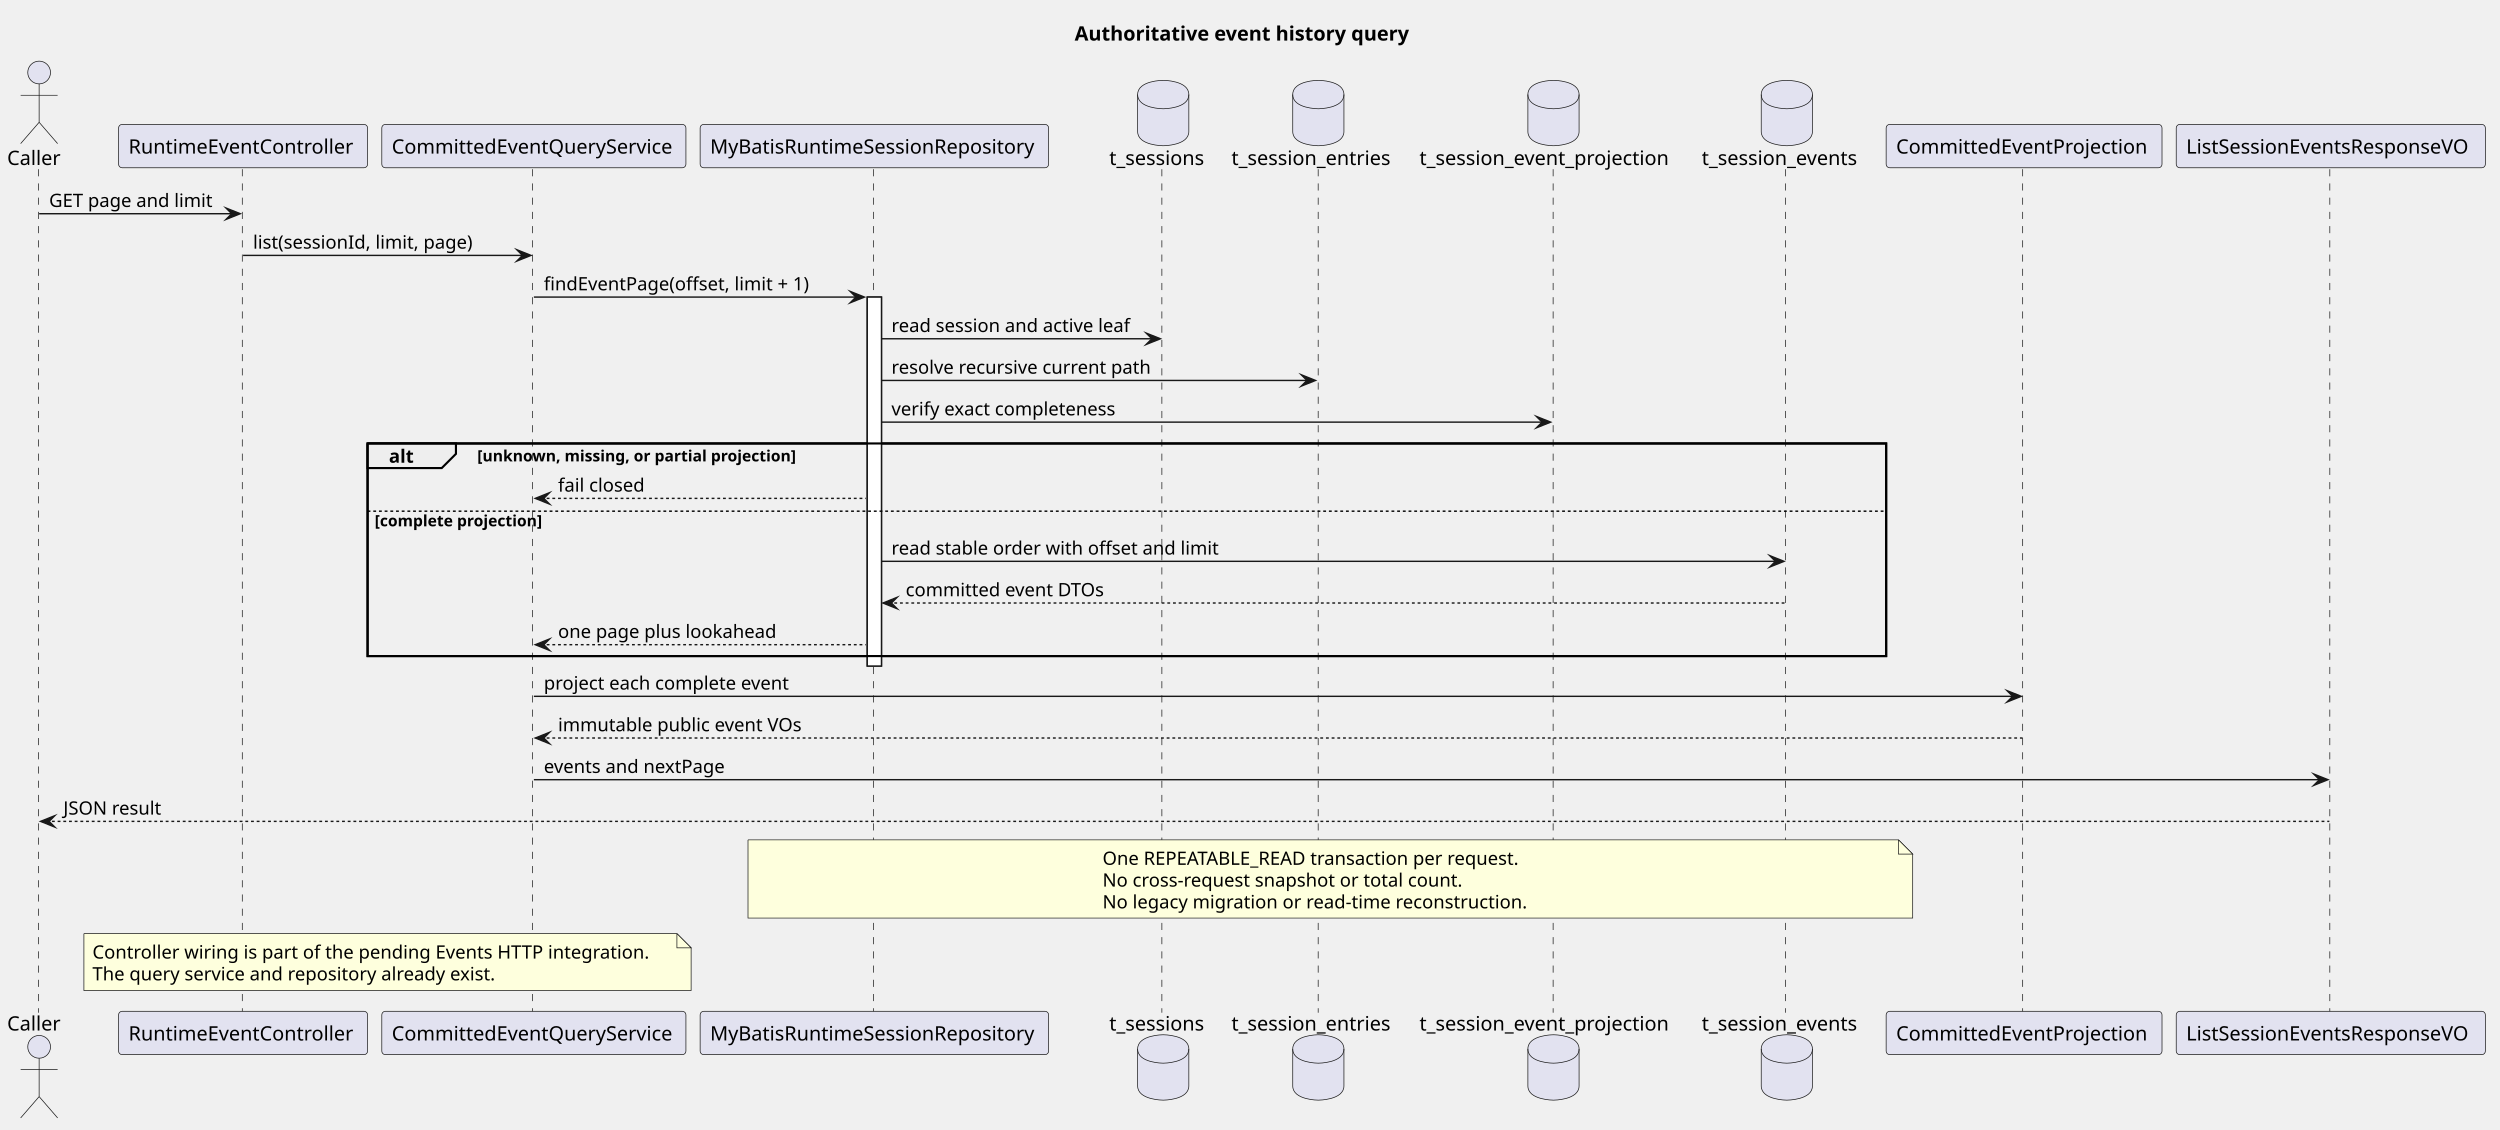
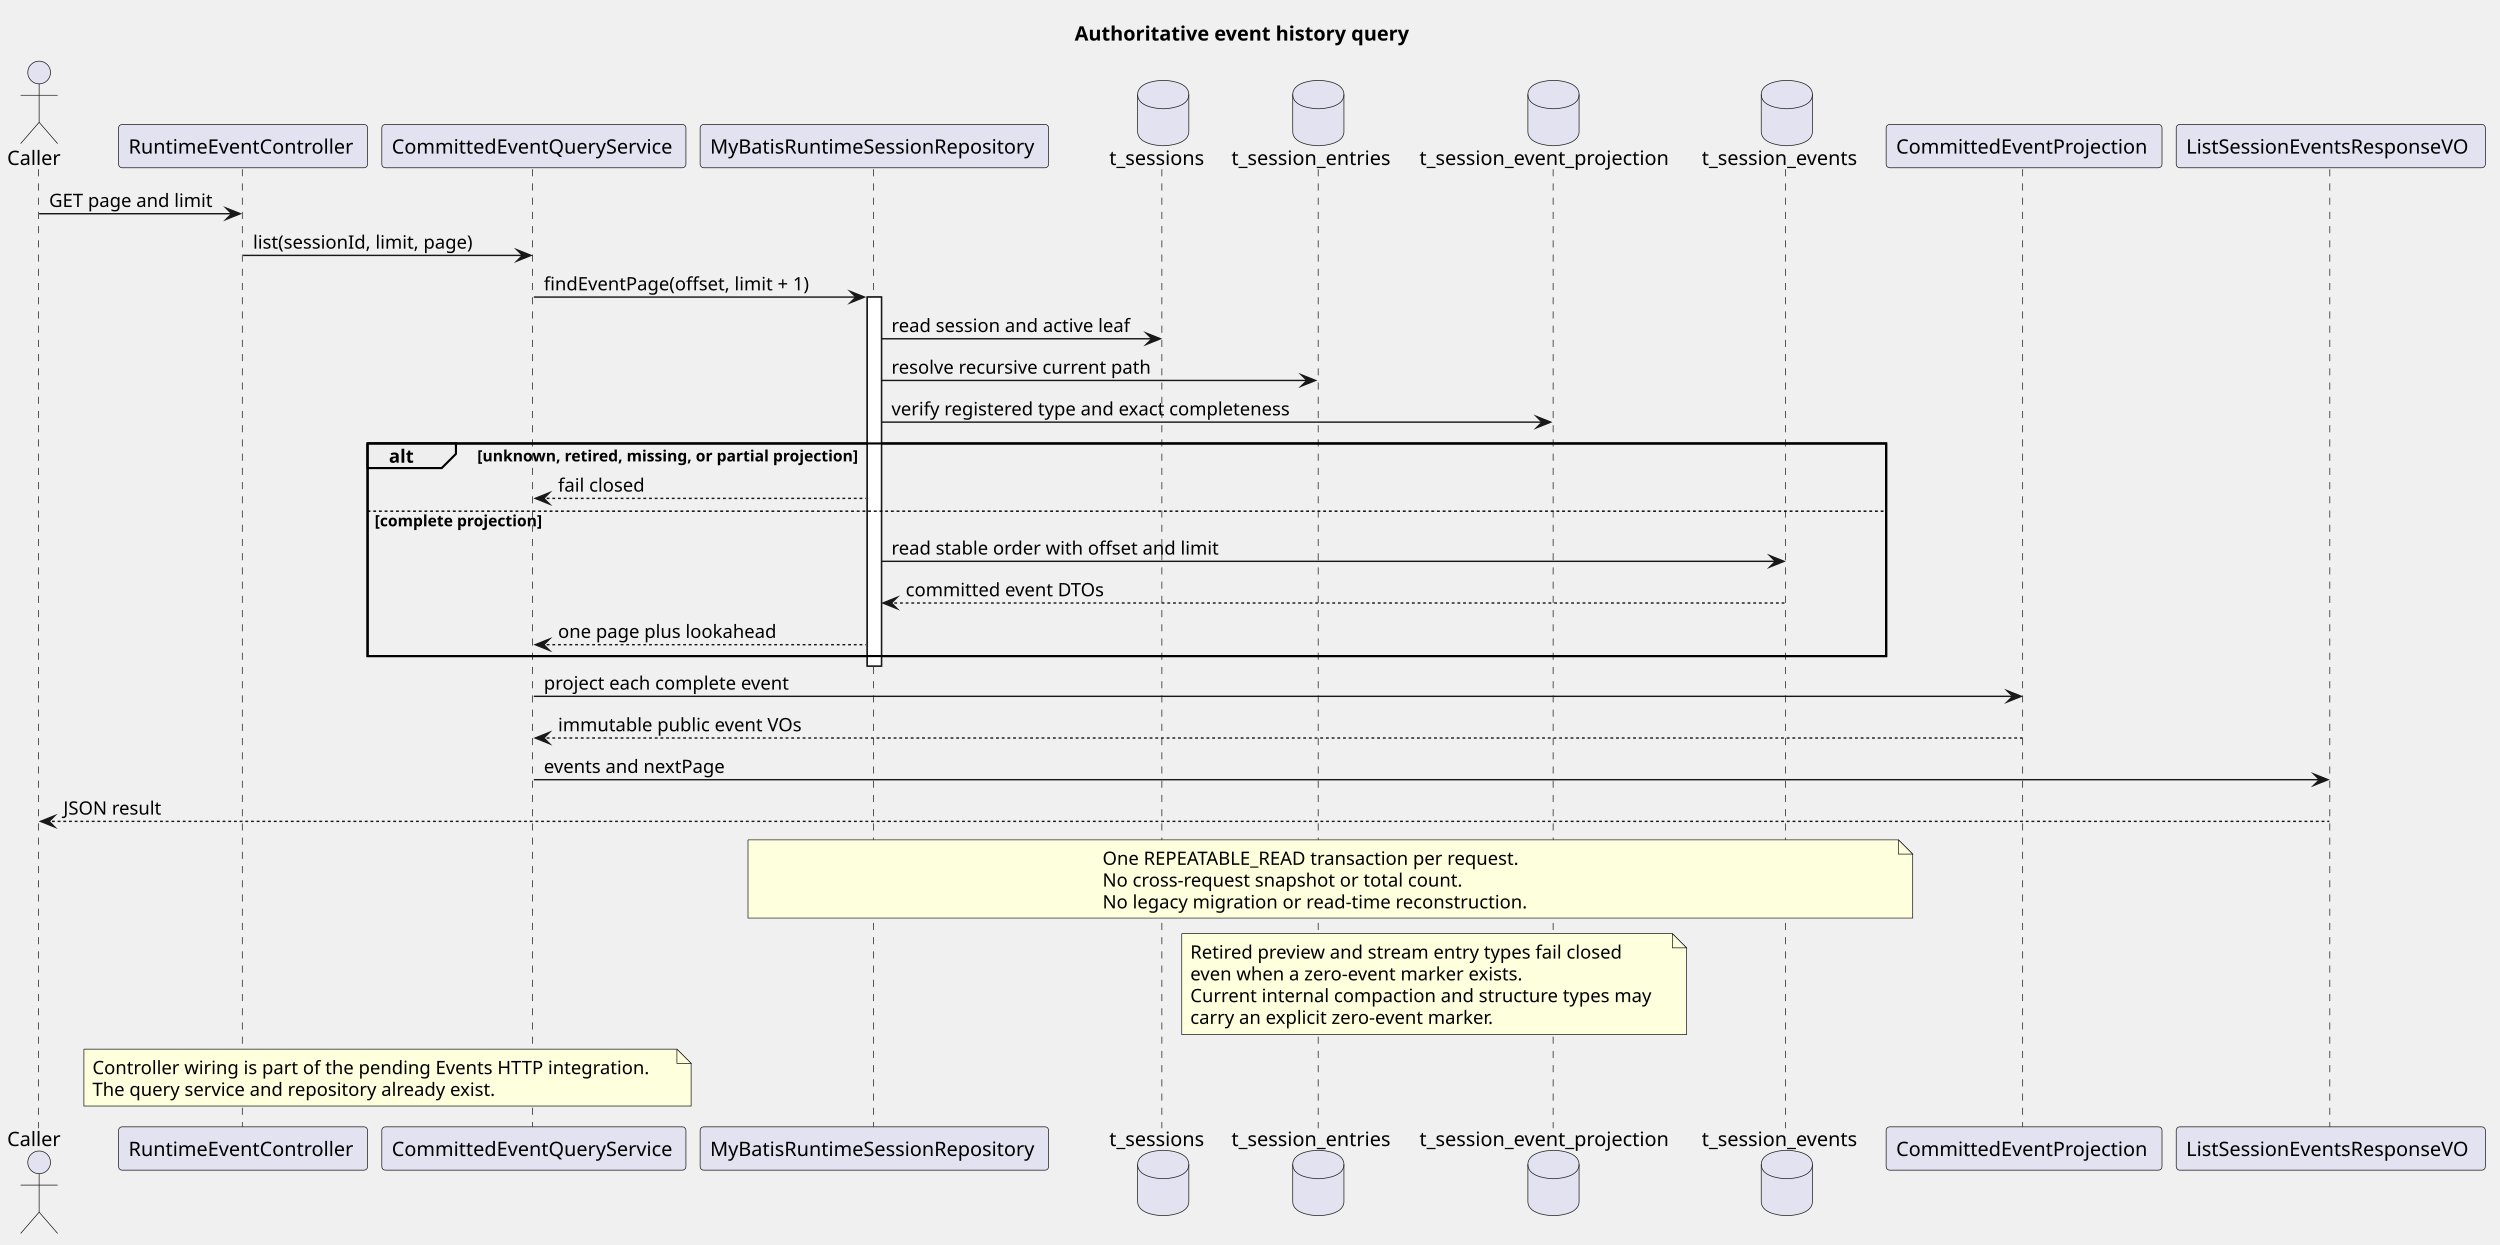
- <svg xmlns="http://www.w3.org/2000/svg" contentStyleType="text/css" data-diagram-type="SEQUENCE" height="794px" preserveAspectRatio="none" style="width:1758px;height:794px;background:#FFFFFF;" version="1.1" viewBox="0 0 1758 794" width="1758px" zoomAndPan="magnify">
+ <svg xmlns="http://www.w3.org/2000/svg" contentStyleType="text/css" data-diagram-type="SEQUENCE" height="875px" preserveAspectRatio="none" style="width:1758px;height:875px;background:#FFFFFF;" version="1.1" viewBox="0 0 1758 875" width="1758px" zoomAndPan="magnify">
  <defs />
  <g>
    <g class="title" data-source-line="1">
      <text fill="#000000" font-family="sans-serif" font-size="14" font-weight="700" lengthAdjust="spacing" textLength="240.297" x="755.706" y="28.535">Authoritative event history query</text>
    </g>
    <g>
      <rect fill="#FFFFFF" height="259.44" style="stroke:#181818;stroke-width:1;" width="10" x="609.856" y="208.908" />
    </g>
    <rect fill="none" height="149.508" style="stroke:#000000;stroke-width:1.5;" width="1067.859" x="258.483" y="311.84" />
    <g class="participant-lifeline" data-entity-uid="part1" data-qualified-name="Caller" data-source-line="15" id="part1-lifeline">
      <g>
-         <rect fill="#000000" fill-opacity="0" height="593.166" width="8" x="23.52" y="118.977" />
-         <line style="stroke:#181818;stroke-width:0.5;stroke-dasharray:5,5;" x1="27" x2="27" y1="118.977" y2="712.143" />
+         <rect fill="#000000" fill-opacity="0" height="674.408" width="8" x="23.52" y="118.977" />
+         <line style="stroke:#181818;stroke-width:0.5;stroke-dasharray:5,5;" x1="27" x2="27" y1="118.977" y2="793.385" />
      </g>
    </g>
    <g class="participant-lifeline" data-entity-uid="part2" data-qualified-name="RuntimeEventController" data-source-line="16" id="part2-lifeline">
      <g>
-         <rect fill="#000000" fill-opacity="0" height="593.166" width="8" x="166.932" y="118.977" />
-         <line style="stroke:#181818;stroke-width:0.5;stroke-dasharray:5,5;" x1="170.381" x2="170.381" y1="118.977" y2="712.143" />
+         <rect fill="#000000" fill-opacity="0" height="674.408" width="8" x="166.932" y="118.977" />
+         <line style="stroke:#181818;stroke-width:0.5;stroke-dasharray:5,5;" x1="170.381" x2="170.381" y1="118.977" y2="793.385" />
      </g>
    </g>
    <g class="participant-lifeline" data-entity-uid="part3" data-qualified-name="CommittedEventQueryService" data-source-line="17" id="part3-lifeline">
      <g>
-         <rect fill="#000000" fill-opacity="0" height="593.166" width="8" x="371.411" y="118.977" />
-         <line style="stroke:#181818;stroke-width:0.5;stroke-dasharray:5,5;" x1="374.483" x2="374.483" y1="118.977" y2="712.143" />
+         <rect fill="#000000" fill-opacity="0" height="674.408" width="8" x="371.411" y="118.977" />
+         <line style="stroke:#181818;stroke-width:0.5;stroke-dasharray:5,5;" x1="374.483" x2="374.483" y1="118.977" y2="793.385" />
      </g>
    </g>
    <g class="participant-lifeline" data-entity-uid="part4" data-qualified-name="MyBatisRuntimeSessionRepository" data-source-line="18" id="part4-lifeline">
      <g>
-         <rect fill="#000000" fill-opacity="0" height="593.166" width="8" x="610.856" y="118.977" />
-         <line style="stroke:#181818;stroke-width:0.5;stroke-dasharray:5,5;" x1="614.339" x2="614.339" y1="118.977" y2="712.143" />
+         <rect fill="#000000" fill-opacity="0" height="674.408" width="8" x="610.856" y="118.977" />
+         <line style="stroke:#181818;stroke-width:0.5;stroke-dasharray:5,5;" x1="614.339" x2="614.339" y1="118.977" y2="793.385" />
      </g>
    </g>
    <g class="participant-lifeline" data-entity-uid="part5" data-qualified-name="t_sessions" data-source-line="19" id="part5-lifeline">
      <g>
-         <rect fill="#000000" fill-opacity="0" height="593.166" width="8" x="813.985" y="118.977" />
-         <line style="stroke:#181818;stroke-width:0.5;stroke-dasharray:5,5;" x1="817.026" x2="817.026" y1="118.977" y2="712.143" />
+         <rect fill="#000000" fill-opacity="0" height="674.408" width="8" x="813.985" y="118.977" />
+         <line style="stroke:#181818;stroke-width:0.5;stroke-dasharray:5,5;" x1="817.026" x2="817.026" y1="118.977" y2="793.385" />
      </g>
    </g>
    <g class="participant-lifeline" data-entity-uid="part6" data-qualified-name="t_session_entries" data-source-line="20" id="part6-lifeline">
      <g>
-         <rect fill="#000000" fill-opacity="0" height="593.166" width="8" x="923.053" y="118.977" />
-         <line style="stroke:#181818;stroke-width:0.5;stroke-dasharray:5,5;" x1="926.944" x2="926.944" y1="118.977" y2="712.143" />
+         <rect fill="#000000" fill-opacity="0" height="674.408" width="8" x="923.053" y="118.977" />
+         <line style="stroke:#181818;stroke-width:0.5;stroke-dasharray:5,5;" x1="926.944" x2="926.944" y1="118.977" y2="793.385" />
      </g>
    </g>
    <g class="participant-lifeline" data-entity-uid="part7" data-qualified-name="t_session_event_projection" data-source-line="21" id="part7-lifeline">
      <g>
-         <rect fill="#000000" fill-opacity="0" height="593.166" width="8" x="1088.408" y="118.977" />
-         <line style="stroke:#181818;stroke-width:0.5;stroke-dasharray:5,5;" x1="1092.162" x2="1092.162" y1="118.977" y2="712.143" />
+         <rect fill="#000000" fill-opacity="0" height="674.408" width="8" x="1088.408" y="118.977" />
+         <line style="stroke:#181818;stroke-width:0.5;stroke-dasharray:5,5;" x1="1092.162" x2="1092.162" y1="118.977" y2="793.385" />
      </g>
    </g>
    <g class="participant-lifeline" data-entity-uid="part8" data-qualified-name="t_session_events" data-source-line="22" id="part8-lifeline">
      <g>
-         <rect fill="#000000" fill-opacity="0" height="593.166" width="8" x="1252.498" y="118.977" />
-         <line style="stroke:#181818;stroke-width:0.5;stroke-dasharray:5,5;" x1="1255.654" x2="1255.654" y1="118.977" y2="712.143" />
+         <rect fill="#000000" fill-opacity="0" height="674.408" width="8" x="1252.498" y="118.977" />
+         <line style="stroke:#181818;stroke-width:0.5;stroke-dasharray:5,5;" x1="1255.654" x2="1255.654" y1="118.977" y2="793.385" />
      </g>
    </g>
    <g class="participant-lifeline" data-entity-uid="part9" data-qualified-name="CommittedEventProjection" data-source-line="23" id="part9-lifeline">
      <g>
-         <rect fill="#000000" fill-opacity="0" height="593.166" width="8" x="1419.334" y="118.977" />
-         <line style="stroke:#181818;stroke-width:0.5;stroke-dasharray:5,5;" x1="1422.342" x2="1422.342" y1="118.977" y2="712.143" />
+         <rect fill="#000000" fill-opacity="0" height="674.408" width="8" x="1419.334" y="118.977" />
+         <line style="stroke:#181818;stroke-width:0.5;stroke-dasharray:5,5;" x1="1422.342" x2="1422.342" y1="118.977" y2="793.385" />
      </g>
    </g>
    <g class="participant-lifeline" data-entity-uid="part10" data-qualified-name="ListSessionEventsResponseVO" data-source-line="24" id="part10-lifeline">
      <g>
-         <rect fill="#000000" fill-opacity="0" height="593.166" width="8" x="1635.017" y="118.977" />
-         <line style="stroke:#181818;stroke-width:0.5;stroke-dasharray:5,5;" x1="1638.326" x2="1638.326" y1="118.977" y2="712.143" />
+         <rect fill="#000000" fill-opacity="0" height="674.408" width="8" x="1635.017" y="118.977" />
+         <line style="stroke:#181818;stroke-width:0.5;stroke-dasharray:5,5;" x1="1638.326" x2="1638.326" y1="118.977" y2="793.385" />
      </g>
    </g>
    <g class="participant participant-head" data-entity-uid="part1" data-qualified-name="Caller" data-source-line="15" id="part1-head">
      <text fill="#000000" font-family="sans-serif" font-size="14" lengthAdjust="spacing" textLength="39.04" x="5" y="116.023">Caller</text>
      <ellipse cx="27.52" cy="50.988" fill="#E2E2F0" rx="8" ry="8" style="stroke:#181818;stroke-width:0.5;" />
      <path d="M27.52,58.988 L27.52,85.988 M14.52,66.988 L40.52,66.988 M27.52,85.988 L14.52,100.988 M27.52,85.988 L40.52,100.988" fill="none" style="stroke:#181818;stroke-width:0.5;" />
    </g>
    <g class="participant participant-tail" data-entity-uid="part1" data-qualified-name="Caller" data-source-line="15" id="part1-tail">
-       <text fill="#000000" font-family="sans-serif" font-size="14" lengthAdjust="spacing" textLength="39.04" x="5" y="724.678">Caller</text>
-       <ellipse cx="27.52" cy="736.131" fill="#E2E2F0" rx="8" ry="8" style="stroke:#181818;stroke-width:0.5;" />
-       <path d="M27.52,744.131 L27.52,771.131 M14.52,752.131 L40.52,752.131 M27.52,771.131 L14.52,786.131 M27.52,771.131 L40.52,786.131" fill="none" style="stroke:#181818;stroke-width:0.5;" />
+       <text fill="#000000" font-family="sans-serif" font-size="14" lengthAdjust="spacing" textLength="39.04" x="5" y="805.92">Caller</text>
+       <ellipse cx="27.52" cy="817.373" fill="#E2E2F0" rx="8" ry="8" style="stroke:#181818;stroke-width:0.5;" />
+       <path d="M27.52,825.373 L27.52,852.373 M14.52,833.373 L40.52,833.373 M27.52,852.373 L14.52,867.373 M27.52,852.373 L40.52,867.373" fill="none" style="stroke:#181818;stroke-width:0.5;" />
    </g>
    <g class="participant participant-head" data-entity-uid="part2" data-qualified-name="RuntimeEventController" data-source-line="16" id="part2-head">
      <rect fill="#E2E2F0" height="30.488" rx="2.5" ry="2.5" style="stroke:#181818;stroke-width:0.5;" width="175.102" x="83.381" y="87.488" />
      <text fill="#000000" font-family="sans-serif" font-size="14" lengthAdjust="spacing" textLength="161.102" x="90.381" y="108.023">RuntimeEventController</text>
    </g>
    <g class="participant participant-tail" data-entity-uid="part2" data-qualified-name="RuntimeEventController" data-source-line="16" id="part2-tail">
-       <rect fill="#E2E2F0" height="30.488" rx="2.5" ry="2.5" style="stroke:#181818;stroke-width:0.5;" width="175.102" x="83.381" y="711.143" />
-       <text fill="#000000" font-family="sans-serif" font-size="14" lengthAdjust="spacing" textLength="161.102" x="90.381" y="731.678">RuntimeEventController</text>
+       <rect fill="#E2E2F0" height="30.488" rx="2.5" ry="2.5" style="stroke:#181818;stroke-width:0.5;" width="175.102" x="83.381" y="792.385" />
+       <text fill="#000000" font-family="sans-serif" font-size="14" lengthAdjust="spacing" textLength="161.102" x="90.381" y="812.92">RuntimeEventController</text>
    </g>
    <g class="participant participant-head" data-entity-uid="part3" data-qualified-name="CommittedEventQueryService" data-source-line="17" id="part3-head">
      <rect fill="#E2E2F0" height="30.488" rx="2.5" ry="2.5" style="stroke:#181818;stroke-width:0.5;" width="213.856" x="268.483" y="87.488" />
      <text fill="#000000" font-family="sans-serif" font-size="14" lengthAdjust="spacing" textLength="199.856" x="275.483" y="108.023">CommittedEventQueryService</text>
    </g>
    <g class="participant participant-tail" data-entity-uid="part3" data-qualified-name="CommittedEventQueryService" data-source-line="17" id="part3-tail">
-       <rect fill="#E2E2F0" height="30.488" rx="2.5" ry="2.5" style="stroke:#181818;stroke-width:0.5;" width="213.856" x="268.483" y="711.143" />
-       <text fill="#000000" font-family="sans-serif" font-size="14" lengthAdjust="spacing" textLength="199.856" x="275.483" y="731.678">CommittedEventQueryService</text>
+       <rect fill="#E2E2F0" height="30.488" rx="2.5" ry="2.5" style="stroke:#181818;stroke-width:0.5;" width="213.856" x="268.483" y="792.385" />
+       <text fill="#000000" font-family="sans-serif" font-size="14" lengthAdjust="spacing" textLength="199.856" x="275.483" y="812.92">CommittedEventQueryService</text>
    </g>
    <g class="participant participant-head" data-entity-uid="part4" data-qualified-name="MyBatisRuntimeSessionRepository" data-source-line="18" id="part4-head">
      <rect fill="#E2E2F0" height="30.488" rx="2.5" ry="2.5" style="stroke:#181818;stroke-width:0.5;" width="245.034" x="492.339" y="87.488" />
      <text fill="#000000" font-family="sans-serif" font-size="14" lengthAdjust="spacing" textLength="231.034" x="499.339" y="108.023">MyBatisRuntimeSessionRepository</text>
    </g>
    <g class="participant participant-tail" data-entity-uid="part4" data-qualified-name="MyBatisRuntimeSessionRepository" data-source-line="18" id="part4-tail">
-       <rect fill="#E2E2F0" height="30.488" rx="2.5" ry="2.5" style="stroke:#181818;stroke-width:0.5;" width="245.034" x="492.339" y="711.143" />
-       <text fill="#000000" font-family="sans-serif" font-size="14" lengthAdjust="spacing" textLength="231.034" x="499.339" y="731.678">MyBatisRuntimeSessionRepository</text>
+       <rect fill="#E2E2F0" height="30.488" rx="2.5" ry="2.5" style="stroke:#181818;stroke-width:0.5;" width="245.034" x="492.339" y="792.385" />
+       <text fill="#000000" font-family="sans-serif" font-size="14" lengthAdjust="spacing" textLength="231.034" x="499.339" y="812.92">MyBatisRuntimeSessionRepository</text>
    </g>
    <g class="participant participant-head" data-entity-uid="part5" data-qualified-name="t_sessions" data-source-line="19" id="part5-head">
      <text fill="#000000" font-family="sans-serif" font-size="14" lengthAdjust="spacing" textLength="69.918" x="780.026" y="116.023">t_sessions</text>
      <path d="M799.985,66.488 C799.985,56.488 817.985,56.488 817.985,56.488 C817.985,56.488 835.985,56.488 835.985,66.488 L835.985,92.488 C835.985,102.488 817.985,102.488 817.985,102.488 C817.985,102.488 799.985,102.488 799.985,92.488 L799.985,66.488" fill="#E2E2F0" style="stroke:#181818;stroke-width:0.5;" />
      <path d="M799.985,66.488 C799.985,76.488 817.985,76.488 817.985,76.488 C817.985,76.488 835.985,76.488 835.985,66.488" fill="none" style="stroke:#181818;stroke-width:0.5;" />
    </g>
    <g class="participant participant-tail" data-entity-uid="part5" data-qualified-name="t_sessions" data-source-line="19" id="part5-tail">
-       <text fill="#000000" font-family="sans-serif" font-size="14" lengthAdjust="spacing" textLength="69.918" x="780.026" y="724.678">t_sessions</text>
-       <path d="M799.985,737.631 C799.985,727.631 817.985,727.631 817.985,727.631 C817.985,727.631 835.985,727.631 835.985,737.631 L835.985,763.631 C835.985,773.631 817.985,773.631 817.985,773.631 C817.985,773.631 799.985,773.631 799.985,763.631 L799.985,737.631" fill="#E2E2F0" style="stroke:#181818;stroke-width:0.5;" />
-       <path d="M799.985,737.631 C799.985,747.631 817.985,747.631 817.985,747.631 C817.985,747.631 835.985,747.631 835.985,737.631" fill="none" style="stroke:#181818;stroke-width:0.5;" />
+       <text fill="#000000" font-family="sans-serif" font-size="14" lengthAdjust="spacing" textLength="69.918" x="780.026" y="805.92">t_sessions</text>
+       <path d="M799.985,818.873 C799.985,808.873 817.985,808.873 817.985,808.873 C817.985,808.873 835.985,808.873 835.985,818.873 L835.985,844.873 C835.985,854.873 817.985,854.873 817.985,854.873 C817.985,854.873 799.985,854.873 799.985,844.873 L799.985,818.873" fill="#E2E2F0" style="stroke:#181818;stroke-width:0.5;" />
+       <path d="M799.985,818.873 C799.985,828.873 817.985,828.873 817.985,828.873 C817.985,828.873 835.985,828.873 835.985,818.873" fill="none" style="stroke:#181818;stroke-width:0.5;" />
    </g>
    <g class="participant participant-head" data-entity-uid="part6" data-qualified-name="t_session_entries" data-source-line="20" id="part6-head">
      <text fill="#000000" font-family="sans-serif" font-size="14" lengthAdjust="spacing" textLength="116.218" x="865.944" y="116.023">t_session_entries</text>
      <path d="M909.053,66.488 C909.053,56.488 927.053,56.488 927.053,56.488 C927.053,56.488 945.053,56.488 945.053,66.488 L945.053,92.488 C945.053,102.488 927.053,102.488 927.053,102.488 C927.053,102.488 909.053,102.488 909.053,92.488 L909.053,66.488" fill="#E2E2F0" style="stroke:#181818;stroke-width:0.5;" />
      <path d="M909.053,66.488 C909.053,76.488 927.053,76.488 927.053,76.488 C927.053,76.488 945.053,76.488 945.053,66.488" fill="none" style="stroke:#181818;stroke-width:0.5;" />
    </g>
    <g class="participant participant-tail" data-entity-uid="part6" data-qualified-name="t_session_entries" data-source-line="20" id="part6-tail">
-       <text fill="#000000" font-family="sans-serif" font-size="14" lengthAdjust="spacing" textLength="116.218" x="865.944" y="724.678">t_session_entries</text>
-       <path d="M909.053,737.631 C909.053,727.631 927.053,727.631 927.053,727.631 C927.053,727.631 945.053,727.631 945.053,737.631 L945.053,763.631 C945.053,773.631 927.053,773.631 927.053,773.631 C927.053,773.631 909.053,773.631 909.053,763.631 L909.053,737.631" fill="#E2E2F0" style="stroke:#181818;stroke-width:0.5;" />
-       <path d="M909.053,737.631 C909.053,747.631 927.053,747.631 927.053,747.631 C927.053,747.631 945.053,747.631 945.053,737.631" fill="none" style="stroke:#181818;stroke-width:0.5;" />
+       <text fill="#000000" font-family="sans-serif" font-size="14" lengthAdjust="spacing" textLength="116.218" x="865.944" y="805.92">t_session_entries</text>
+       <path d="M909.053,818.873 C909.053,808.873 927.053,808.873 927.053,808.873 C927.053,808.873 945.053,808.873 945.053,818.873 L945.053,844.873 C945.053,854.873 927.053,854.873 927.053,854.873 C927.053,854.873 909.053,854.873 909.053,844.873 L909.053,818.873" fill="#E2E2F0" style="stroke:#181818;stroke-width:0.5;" />
+       <path d="M909.053,818.873 C909.053,828.873 927.053,828.873 927.053,828.873 C927.053,828.873 945.053,828.873 945.053,818.873" fill="none" style="stroke:#181818;stroke-width:0.5;" />
    </g>
    <g class="participant participant-head" data-entity-uid="part7" data-qualified-name="t_session_event_projection" data-source-line="21" id="part7-head">
      <text fill="#000000" font-family="sans-serif" font-size="14" lengthAdjust="spacing" textLength="182.492" x="998.162" y="116.023">t_session_event_projection</text>
      <path d="M1074.408,66.488 C1074.408,56.488 1092.408,56.488 1092.408,56.488 C1092.408,56.488 1110.408,56.488 1110.408,66.488 L1110.408,92.488 C1110.408,102.488 1092.408,102.488 1092.408,102.488 C1092.408,102.488 1074.408,102.488 1074.408,92.488 L1074.408,66.488" fill="#E2E2F0" style="stroke:#181818;stroke-width:0.5;" />
      <path d="M1074.408,66.488 C1074.408,76.488 1092.408,76.488 1092.408,76.488 C1092.408,76.488 1110.408,76.488 1110.408,66.488" fill="none" style="stroke:#181818;stroke-width:0.5;" />
    </g>
    <g class="participant participant-tail" data-entity-uid="part7" data-qualified-name="t_session_event_projection" data-source-line="21" id="part7-tail">
-       <text fill="#000000" font-family="sans-serif" font-size="14" lengthAdjust="spacing" textLength="182.492" x="998.162" y="724.678">t_session_event_projection</text>
-       <path d="M1074.408,737.631 C1074.408,727.631 1092.408,727.631 1092.408,727.631 C1092.408,727.631 1110.408,727.631 1110.408,737.631 L1110.408,763.631 C1110.408,773.631 1092.408,773.631 1092.408,773.631 C1092.408,773.631 1074.408,773.631 1074.408,763.631 L1074.408,737.631" fill="#E2E2F0" style="stroke:#181818;stroke-width:0.5;" />
-       <path d="M1074.408,737.631 C1074.408,747.631 1092.408,747.631 1092.408,747.631 C1092.408,747.631 1110.408,747.631 1110.408,737.631" fill="none" style="stroke:#181818;stroke-width:0.5;" />
+       <text fill="#000000" font-family="sans-serif" font-size="14" lengthAdjust="spacing" textLength="182.492" x="998.162" y="805.92">t_session_event_projection</text>
+       <path d="M1074.408,818.873 C1074.408,808.873 1092.408,808.873 1092.408,808.873 C1092.408,808.873 1110.408,808.873 1110.408,818.873 L1110.408,844.873 C1110.408,854.873 1092.408,854.873 1092.408,854.873 C1092.408,854.873 1074.408,854.873 1074.408,844.873 L1074.408,818.873" fill="#E2E2F0" style="stroke:#181818;stroke-width:0.5;" />
+       <path d="M1074.408,818.873 C1074.408,828.873 1092.408,828.873 1092.408,828.873 C1092.408,828.873 1110.408,828.873 1110.408,818.873" fill="none" style="stroke:#181818;stroke-width:0.5;" />
    </g>
    <g class="participant participant-head" data-entity-uid="part8" data-qualified-name="t_session_events" data-source-line="22" id="part8-head">
      <text fill="#000000" font-family="sans-serif" font-size="14" lengthAdjust="spacing" textLength="113.689" x="1196.654" y="116.023">t_session_events</text>
      <path d="M1238.498,66.488 C1238.498,56.488 1256.498,56.488 1256.498,56.488 C1256.498,56.488 1274.498,56.488 1274.498,66.488 L1274.498,92.488 C1274.498,102.488 1256.498,102.488 1256.498,102.488 C1256.498,102.488 1238.498,102.488 1238.498,92.488 L1238.498,66.488" fill="#E2E2F0" style="stroke:#181818;stroke-width:0.5;" />
      <path d="M1238.498,66.488 C1238.498,76.488 1256.498,76.488 1256.498,76.488 C1256.498,76.488 1274.498,76.488 1274.498,66.488" fill="none" style="stroke:#181818;stroke-width:0.5;" />
    </g>
    <g class="participant participant-tail" data-entity-uid="part8" data-qualified-name="t_session_events" data-source-line="22" id="part8-tail">
-       <text fill="#000000" font-family="sans-serif" font-size="14" lengthAdjust="spacing" textLength="113.689" x="1196.654" y="724.678">t_session_events</text>
-       <path d="M1238.498,737.631 C1238.498,727.631 1256.498,727.631 1256.498,727.631 C1256.498,727.631 1274.498,727.631 1274.498,737.631 L1274.498,763.631 C1274.498,773.631 1256.498,773.631 1256.498,773.631 C1256.498,773.631 1238.498,773.631 1238.498,763.631 L1238.498,737.631" fill="#E2E2F0" style="stroke:#181818;stroke-width:0.5;" />
-       <path d="M1238.498,737.631 C1238.498,747.631 1256.498,747.631 1256.498,747.631 C1256.498,747.631 1274.498,747.631 1274.498,737.631" fill="none" style="stroke:#181818;stroke-width:0.5;" />
+       <text fill="#000000" font-family="sans-serif" font-size="14" lengthAdjust="spacing" textLength="113.689" x="1196.654" y="805.92">t_session_events</text>
+       <path d="M1238.498,818.873 C1238.498,808.873 1256.498,808.873 1256.498,808.873 C1256.498,808.873 1274.498,808.873 1274.498,818.873 L1274.498,844.873 C1274.498,854.873 1256.498,854.873 1256.498,854.873 C1256.498,854.873 1238.498,854.873 1238.498,844.873 L1238.498,818.873" fill="#E2E2F0" style="stroke:#181818;stroke-width:0.5;" />
+       <path d="M1238.498,818.873 C1238.498,828.873 1256.498,828.873 1256.498,828.873 C1256.498,828.873 1274.498,828.873 1274.498,818.873" fill="none" style="stroke:#181818;stroke-width:0.5;" />
    </g>
    <g class="participant participant-head" data-entity-uid="part9" data-qualified-name="CommittedEventProjection" data-source-line="23" id="part9-head">
      <rect fill="#E2E2F0" height="30.488" rx="2.5" ry="2.5" style="stroke:#181818;stroke-width:0.5;" width="193.983" x="1326.342" y="87.488" />
      <text fill="#000000" font-family="sans-serif" font-size="14" lengthAdjust="spacing" textLength="179.983" x="1333.342" y="108.023">CommittedEventProjection</text>
    </g>
    <g class="participant participant-tail" data-entity-uid="part9" data-qualified-name="CommittedEventProjection" data-source-line="23" id="part9-tail">
-       <rect fill="#E2E2F0" height="30.488" rx="2.5" ry="2.5" style="stroke:#181818;stroke-width:0.5;" width="193.983" x="1326.342" y="711.143" />
-       <text fill="#000000" font-family="sans-serif" font-size="14" lengthAdjust="spacing" textLength="179.983" x="1333.342" y="731.678">CommittedEventProjection</text>
+       <rect fill="#E2E2F0" height="30.488" rx="2.5" ry="2.5" style="stroke:#181818;stroke-width:0.5;" width="193.983" x="1326.342" y="792.385" />
+       <text fill="#000000" font-family="sans-serif" font-size="14" lengthAdjust="spacing" textLength="179.983" x="1333.342" y="812.92">CommittedEventProjection</text>
    </g>
    <g class="participant participant-head" data-entity-uid="part10" data-qualified-name="ListSessionEventsResponseVO" data-source-line="24" id="part10-head">
      <rect fill="#E2E2F0" height="30.488" rx="2.5" ry="2.5" style="stroke:#181818;stroke-width:0.5;" width="217.383" x="1530.326" y="87.488" />
      <text fill="#000000" font-family="sans-serif" font-size="14" lengthAdjust="spacing" textLength="203.383" x="1537.326" y="108.023">ListSessionEventsResponseVO</text>
    </g>
    <g class="participant participant-tail" data-entity-uid="part10" data-qualified-name="ListSessionEventsResponseVO" data-source-line="24" id="part10-tail">
-       <rect fill="#E2E2F0" height="30.488" rx="2.5" ry="2.5" style="stroke:#181818;stroke-width:0.5;" width="217.383" x="1530.326" y="711.143" />
-       <text fill="#000000" font-family="sans-serif" font-size="14" lengthAdjust="spacing" textLength="203.383" x="1537.326" y="731.678">ListSessionEventsResponseVO</text>
+       <rect fill="#E2E2F0" height="30.488" rx="2.5" ry="2.5" style="stroke:#181818;stroke-width:0.5;" width="217.383" x="1530.326" y="792.385" />
+       <text fill="#000000" font-family="sans-serif" font-size="14" lengthAdjust="spacing" textLength="203.383" x="1537.326" y="812.92">ListSessionEventsResponseVO</text>
    </g>
    <g>
      <rect fill="#FFFFFF" height="259.44" style="stroke:#181818;stroke-width:1;" width="10" x="609.856" y="208.908" />
    </g>
    <g class="message" data-entity-1="part1" data-entity-2="part2" data-source-line="26" id="msg1">
      <polygon fill="#181818" points="158.932,146.287,168.932,150.287,158.932,154.287,162.932,150.287" style="stroke:#181818;stroke-width:1;stroke-linejoin:miter;stroke-miterlimit:10;" />
      <line style="stroke:#181818;stroke-width:1;" x1="27.52" x2="164.932" y1="150.287" y2="150.287" />
      <text fill="#000000" font-family="sans-serif" font-size="13" lengthAdjust="spacing" textLength="119.412" x="34.52" y="145.545">GET page and limit</text>
    </g>
    <g class="message" data-entity-1="part2" data-entity-2="part3" data-source-line="27" id="msg2">
      <polygon fill="#181818" points="363.411,175.598,373.411,179.598,363.411,183.598,367.411,179.598" style="stroke:#181818;stroke-width:1;stroke-linejoin:miter;stroke-miterlimit:10;" />
      <line style="stroke:#181818;stroke-width:1;" x1="170.932" x2="369.411" y1="179.598" y2="179.598" />
      <text fill="#000000" font-family="sans-serif" font-size="13" lengthAdjust="spacing" textLength="161.757" x="177.932" y="174.856">list(sessionId, limit, page)</text>
    </g>
    <g class="message" data-entity-1="part3" data-entity-2="part4" data-source-line="28" id="msg3">
      <polygon fill="#181818" points="597.856,204.908,607.856,208.908,597.856,212.908,601.856,208.908" style="stroke:#181818;stroke-width:1;stroke-linejoin:miter;stroke-miterlimit:10;" />
      <line style="stroke:#181818;stroke-width:1;" x1="375.411" x2="603.856" y1="208.908" y2="208.908" />
      <text fill="#000000" font-family="sans-serif" font-size="13" lengthAdjust="spacing" textLength="196.46" x="382.411" y="204.166">findEventPage(offset, limit + 1)</text>
    </g>
    <g class="message" data-entity-1="part4" data-entity-2="part5" data-source-line="30" id="msg4">
      <polygon fill="#181818" points="805.985,234.219,815.985,238.219,805.985,242.219,809.985,238.219" style="stroke:#181818;stroke-width:1;stroke-linejoin:miter;stroke-miterlimit:10;" />
      <line style="stroke:#181818;stroke-width:1;" x1="619.856" x2="811.985" y1="238.219" y2="238.219" />
      <text fill="#000000" font-family="sans-serif" font-size="13" lengthAdjust="spacing" textLength="174.129" x="626.856" y="233.477">read session and active leaf</text>
    </g>
    <g class="message" data-entity-1="part4" data-entity-2="part6" data-source-line="31" id="msg5">
      <polygon fill="#181818" points="915.053,263.529,925.053,267.529,915.053,271.529,919.053,267.529" style="stroke:#181818;stroke-width:1;stroke-linejoin:miter;stroke-miterlimit:10;" />
      <line style="stroke:#181818;stroke-width:1;" x1="619.856" x2="921.053" y1="267.529" y2="267.529" />
      <text fill="#000000" font-family="sans-serif" font-size="13" lengthAdjust="spacing" textLength="188.037" x="626.856" y="262.787">resolve recursive current path</text>
    </g>
    <g class="message" data-entity-1="part4" data-entity-2="part7" data-source-line="32" id="msg6">
      <polygon fill="#181818" points="1080.408,292.84,1090.408,296.84,1080.408,300.84,1084.408,296.84" style="stroke:#181818;stroke-width:1;stroke-linejoin:miter;stroke-miterlimit:10;" />
      <line style="stroke:#181818;stroke-width:1;" x1="619.856" x2="1086.408" y1="296.84" y2="296.84" />
-       <text fill="#000000" font-family="sans-serif" font-size="13" lengthAdjust="spacing" textLength="163.395" x="626.856" y="292.098">verify exact completeness</text>
+       <text fill="#000000" font-family="sans-serif" font-size="13" lengthAdjust="spacing" textLength="290.145" x="626.856" y="292.098">verify registered type and exact completeness</text>
    </g>
    <path d="M258.483,311.84 L320.622,311.84 L320.622,319.15 L310.622,329.15 L258.483,329.15 L258.483,311.84" fill="#EEEEEE" style="stroke:#000000;stroke-width:1.5;" />
    <rect fill="none" height="149.508" style="stroke:#000000;stroke-width:1.5;" width="1067.859" x="258.483" y="311.84" />
    <text fill="#000000" font-family="sans-serif" font-size="13" font-weight="700" lengthAdjust="spacing" textLength="17.139" x="273.483" y="325.408">alt</text>
-     <text fill="#000000" font-family="sans-serif" font-size="11" font-weight="700" lengthAdjust="spacing" textLength="231.628" x="335.622" y="324.475">[unknown, missing, or partial projection]</text>
+     <text fill="#000000" font-family="sans-serif" font-size="11" font-weight="700" lengthAdjust="spacing" textLength="276.187" x="335.622" y="324.475">[unknown, retired, missing, or partial projection]</text>
    <g class="message" data-entity-1="part4" data-entity-2="part3" data-source-line="34" id="msg7">
      <polygon fill="#181818" points="386.411,346.461,376.411,350.461,386.411,354.461,382.411,350.461" style="stroke:#181818;stroke-width:1;stroke-linejoin:miter;stroke-miterlimit:10;" />
      <line style="stroke:#181818;stroke-width:1;stroke-dasharray:2,2;" x1="380.411" x2="608.856" y1="350.461" y2="350.461" />
      <text fill="#000000" font-family="sans-serif" font-size="13" lengthAdjust="spacing" textLength="64.041" x="392.411" y="345.719">fail closed</text>
    </g>
    <line style="stroke:#000000;stroke-width:1;stroke-dasharray:2,2;" x1="258.483" x2="1326.342" y1="359.461" y2="359.461" />
    <text fill="#000000" font-family="sans-serif" font-size="11" font-weight="700" lengthAdjust="spacing" textLength="121.102" x="263.483" y="370.096">[complete projection]</text>
    <g class="message" data-entity-1="part4" data-entity-2="part8" data-source-line="36" id="msg8">
      <polygon fill="#181818" points="1244.498,390.727,1254.498,394.727,1244.498,398.727,1248.498,394.727" style="stroke:#181818;stroke-width:1;stroke-linejoin:miter;stroke-miterlimit:10;" />
      <line style="stroke:#181818;stroke-width:1;" x1="619.856" x2="1250.498" y1="394.727" y2="394.727" />
      <text fill="#000000" font-family="sans-serif" font-size="13" lengthAdjust="spacing" textLength="239.186" x="626.856" y="389.984">read stable order with offset and limit</text>
    </g>
    <g class="message" data-entity-1="part8" data-entity-2="part4" data-source-line="37" id="msg9">
      <polygon fill="#181818" points="630.856,420.037,620.856,424.037,630.856,428.037,626.856,424.037" style="stroke:#181818;stroke-width:1;stroke-linejoin:miter;stroke-miterlimit:10;" />
      <line style="stroke:#181818;stroke-width:1;stroke-dasharray:2,2;" x1="624.856" x2="1255.498" y1="424.037" y2="424.037" />
      <text fill="#000000" font-family="sans-serif" font-size="13" lengthAdjust="spacing" textLength="144.879" x="636.856" y="419.295">committed event DTOs</text>
    </g>
    <g class="message" data-entity-1="part4" data-entity-2="part3" data-source-line="38" id="msg10">
      <polygon fill="#181818" points="386.411,449.348,376.411,453.348,386.411,457.348,382.411,453.348" style="stroke:#181818;stroke-width:1;stroke-linejoin:miter;stroke-miterlimit:10;" />
      <line style="stroke:#181818;stroke-width:1;stroke-dasharray:2,2;" x1="380.411" x2="608.856" y1="453.348" y2="453.348" />
      <text fill="#000000" font-family="sans-serif" font-size="13" lengthAdjust="spacing" textLength="158.158" x="392.411" y="448.606">one page plus lookahead</text>
    </g>
    <g class="message" data-entity-1="part3" data-entity-2="part9" data-source-line="41" id="msg11">
      <polygon fill="#181818" points="1411.334,485.658,1421.334,489.658,1411.334,493.658,1415.334,489.658" style="stroke:#181818;stroke-width:1;stroke-linejoin:miter;stroke-miterlimit:10;" />
      <line style="stroke:#181818;stroke-width:1;" x1="375.411" x2="1417.334" y1="489.658" y2="489.658" />
      <text fill="#000000" font-family="sans-serif" font-size="13" lengthAdjust="spacing" textLength="177.906" x="382.411" y="484.916">project each complete event</text>
    </g>
    <g class="message" data-entity-1="part9" data-entity-2="part3" data-source-line="42" id="msg12">
      <polygon fill="#181818" points="386.411,514.969,376.411,518.969,386.411,522.969,382.411,518.969" style="stroke:#181818;stroke-width:1;stroke-linejoin:miter;stroke-miterlimit:10;" />
      <line style="stroke:#181818;stroke-width:1;stroke-dasharray:2,2;" x1="380.411" x2="1422.334" y1="518.969" y2="518.969" />
      <text fill="#000000" font-family="sans-serif" font-size="13" lengthAdjust="spacing" textLength="177.639" x="392.411" y="514.227">immutable public event VOs</text>
    </g>
    <g class="message" data-entity-1="part3" data-entity-2="part10" data-source-line="43" id="msg13">
      <polygon fill="#181818" points="1627.017,544.279,1637.017,548.279,1627.017,552.279,1631.017,548.279" style="stroke:#181818;stroke-width:1;stroke-linejoin:miter;stroke-miterlimit:10;" />
      <line style="stroke:#181818;stroke-width:1;" x1="375.411" x2="1633.017" y1="548.279" y2="548.279" />
      <text fill="#000000" font-family="sans-serif" font-size="13" lengthAdjust="spacing" textLength="130.286" x="382.411" y="543.537">events and nextPage</text>
    </g>
    <g class="message" data-entity-1="part10" data-entity-2="part1" data-source-line="44" id="msg14">
      <polygon fill="#181818" points="38.52,573.59,28.52,577.59,38.52,581.59,34.52,577.59" style="stroke:#181818;stroke-width:1;stroke-linejoin:miter;stroke-miterlimit:10;" />
      <line style="stroke:#181818;stroke-width:1;stroke-dasharray:2,2;" x1="32.52" x2="1638.017" y1="577.59" y2="577.59" />
      <text fill="#000000" font-family="sans-serif" font-size="13" lengthAdjust="spacing" textLength="70.738" x="44.52" y="572.848">JSON result</text>
    </g>
    <path d="M526,590.59 L526,645.59 L1345,645.59 L1345,600.59 L1335,590.59 L526,590.59" fill="#FEFFDD" style="stroke:#181818;stroke-width:0.5;" />
    <path d="M1335,590.59 L1335,600.59 L1345,600.59 L1335,590.59" fill="#FEFFDD" style="stroke:#181818;stroke-width:0.5;" />
    <text fill="#000000" font-family="sans-serif" font-size="13" lengthAdjust="spacing" textLength="302.415" x="775.297" y="608.158">One REPEATABLE_READ transaction per request.</text>
    <text fill="#000000" font-family="sans-serif" font-size="13" lengthAdjust="spacing" textLength="265.745" x="775.297" y="623.469">No cross-request snapshot or total count.</text>
    <text fill="#000000" font-family="sans-serif" font-size="13" lengthAdjust="spacing" textLength="311.41" x="775.297" y="638.779">No legacy migration or read-time reconstruction.</text>
-     <path d="M59,656.521 L59,696.521 L486,696.521 L486,666.521 L476,656.521 L59,656.521" fill="#FEFFDD" style="stroke:#181818;stroke-width:0.5;" />
-     <path d="M476,656.521 L476,666.521 L486,666.521 L476,656.521" fill="#FEFFDD" style="stroke:#181818;stroke-width:0.5;" />
-     <text fill="#000000" font-family="sans-serif" font-size="13" lengthAdjust="spacing" textLength="406.885" x="65" y="674.09">Controller wiring is part of the pending Events HTTP integration.</text>
-     <text fill="#000000" font-family="sans-serif" font-size="13" lengthAdjust="spacing" textLength="295.122" x="65" y="689.4">The query service and repository already exist.</text>
+     <path d="M831,656.521 L831,727.521 L1186,727.521 L1186,666.521 L1176,656.521 L831,656.521" fill="#FEFFDD" style="stroke:#181818;stroke-width:0.5;" />
+     <path d="M1176,656.521 L1176,666.521 L1186,666.521 L1176,656.521" fill="#FEFFDD" style="stroke:#181818;stroke-width:0.5;" />
+     <text fill="#000000" font-family="sans-serif" font-size="13" lengthAdjust="spacing" textLength="314.825" x="837" y="674.09">Retired preview and stream entry types fail closed</text>
+     <text fill="#000000" font-family="sans-serif" font-size="13" lengthAdjust="spacing" textLength="246.086" x="837" y="689.4">even when a zero-event marker exists.</text>
+     <text fill="#000000" font-family="sans-serif" font-size="13" lengthAdjust="spacing" textLength="334.553" x="837" y="704.711">Current internal compaction and structure types may</text>
+     <text fill="#000000" font-family="sans-serif" font-size="13" lengthAdjust="spacing" textLength="227.735" x="837" y="720.021">carry an explicit zero-event marker.</text>
+     <path d="M59,737.764 L59,777.764 L486,777.764 L486,747.764 L476,737.764 L59,737.764" fill="#FEFFDD" style="stroke:#181818;stroke-width:0.5;" />
+     <path d="M476,737.764 L476,747.764 L486,747.764 L476,737.764" fill="#FEFFDD" style="stroke:#181818;stroke-width:0.5;" />
+     <text fill="#000000" font-family="sans-serif" font-size="13" lengthAdjust="spacing" textLength="406.885" x="65" y="755.332">Controller wiring is part of the pending Events HTTP integration.</text>
+     <text fill="#000000" font-family="sans-serif" font-size="13" lengthAdjust="spacing" textLength="295.122" x="65" y="770.643">The query service and repository already exist.</text>
  </g>
</svg>
